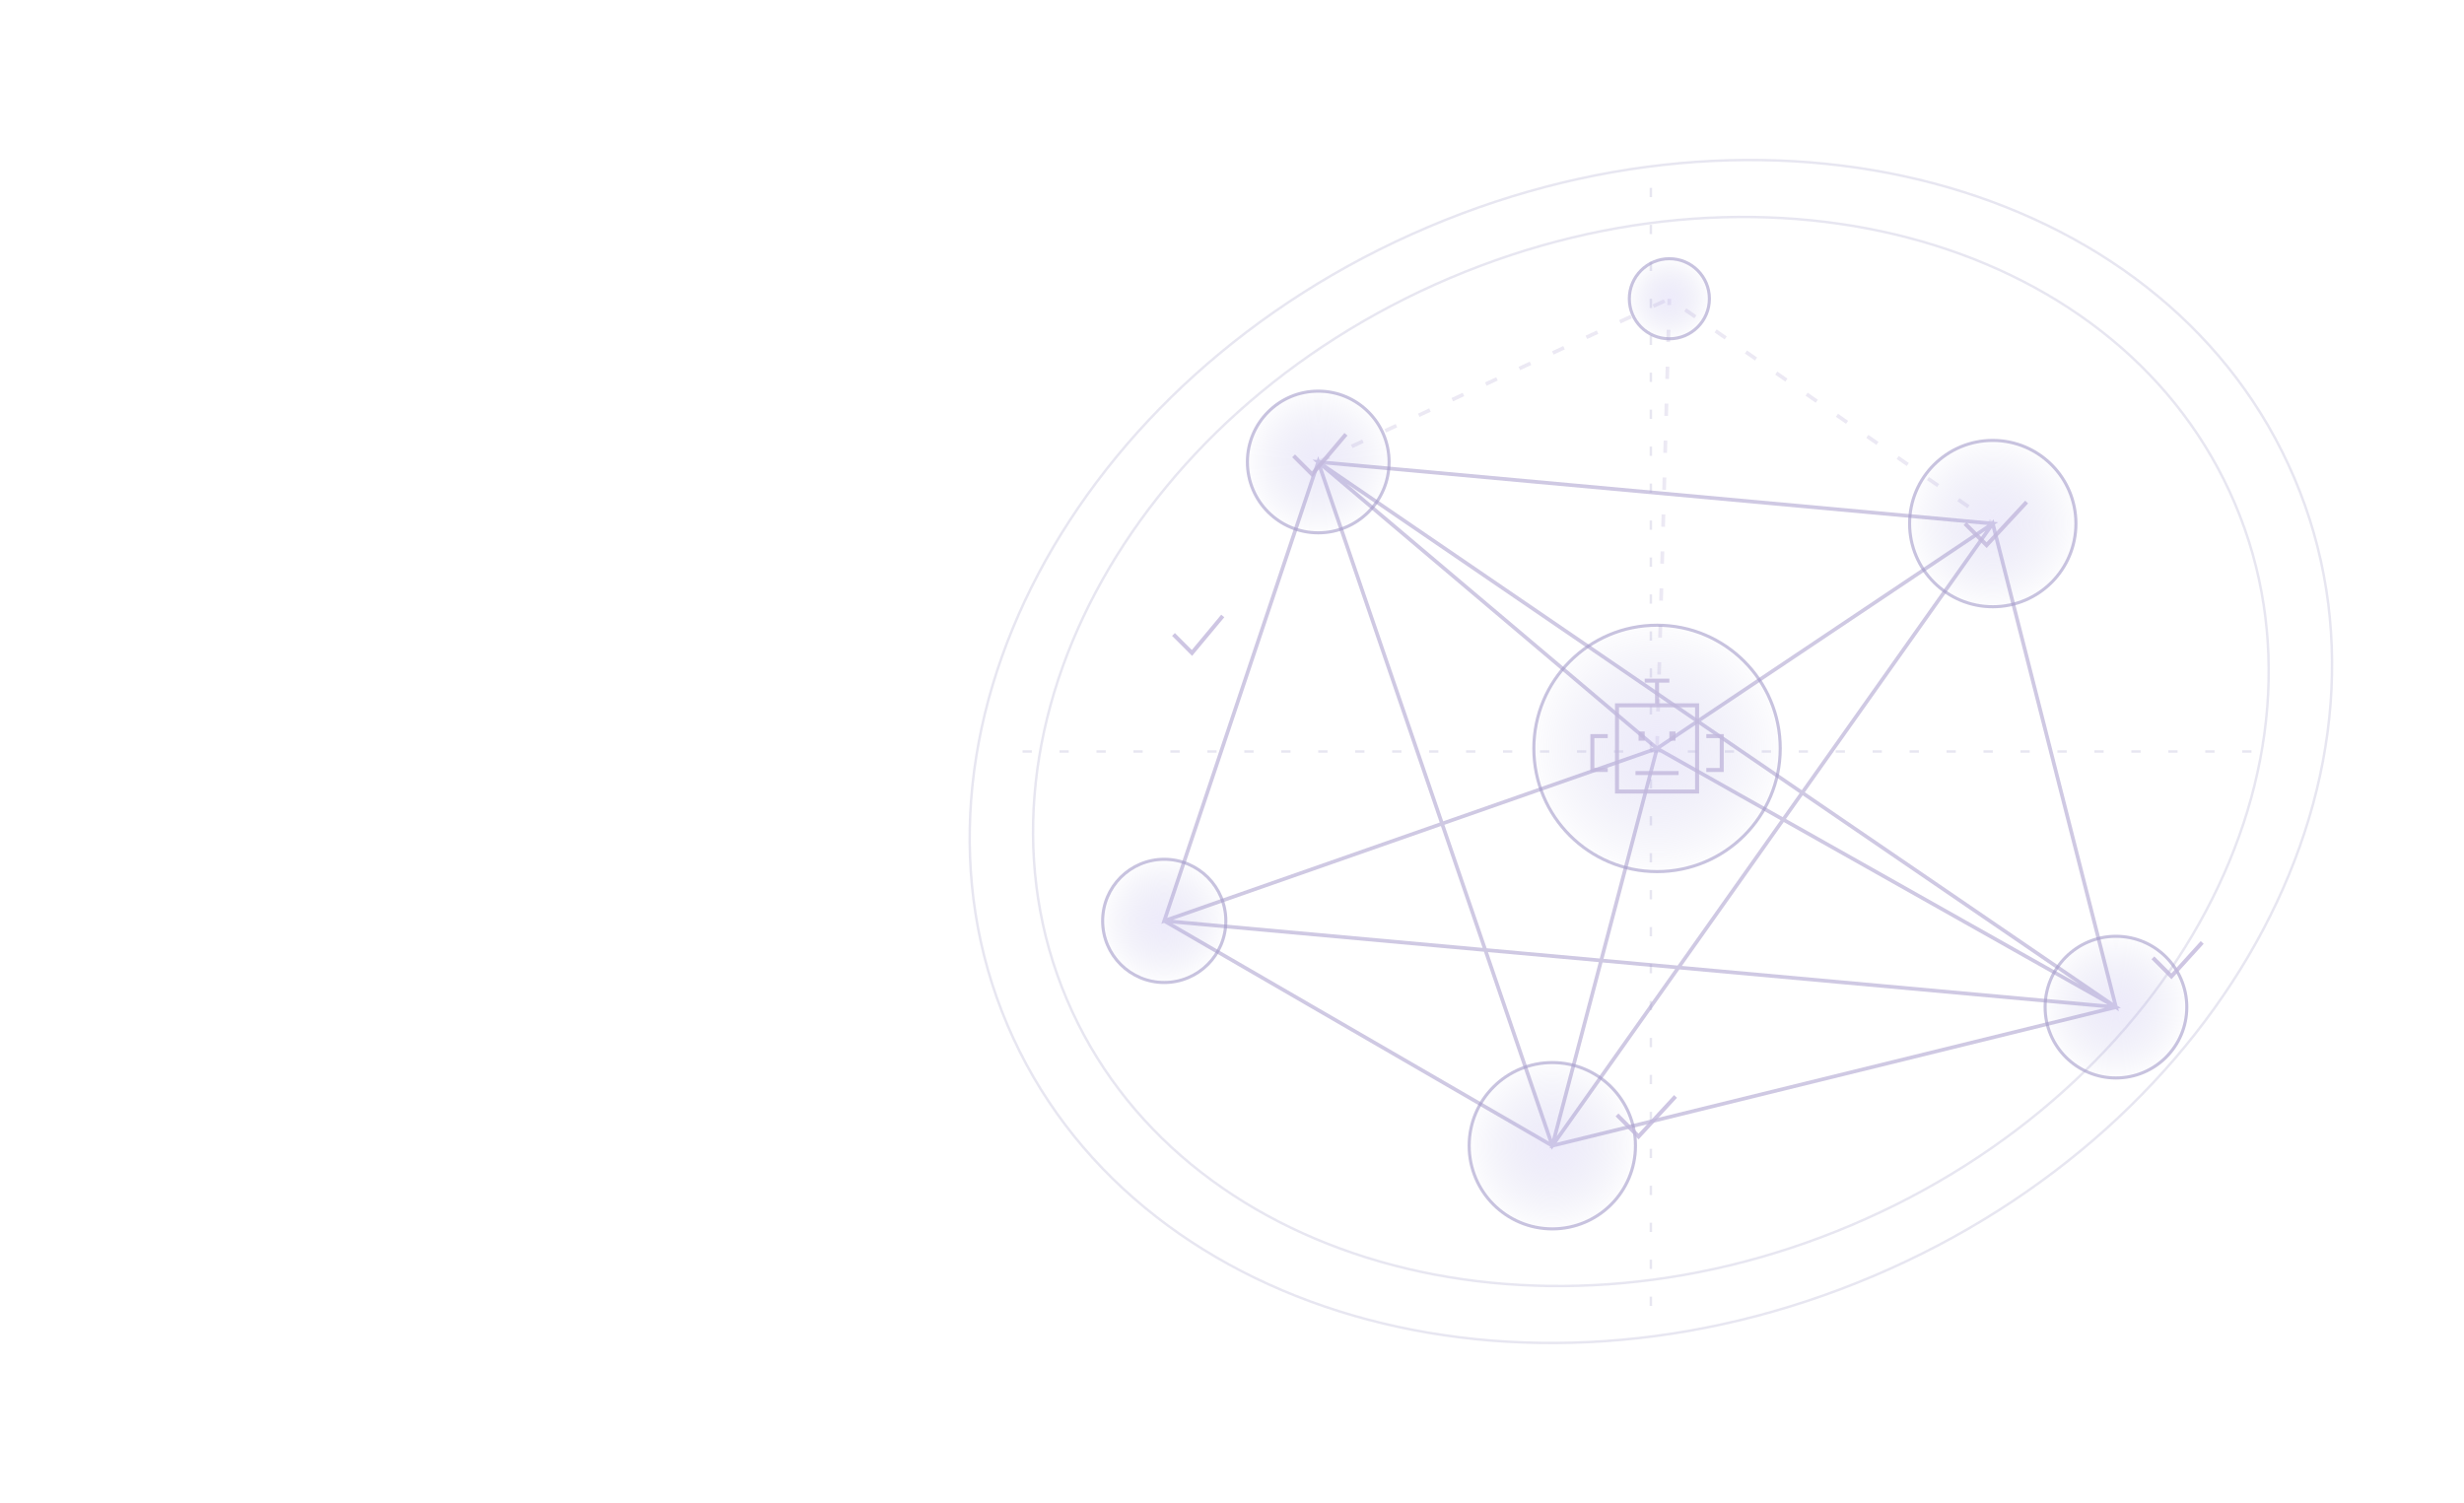
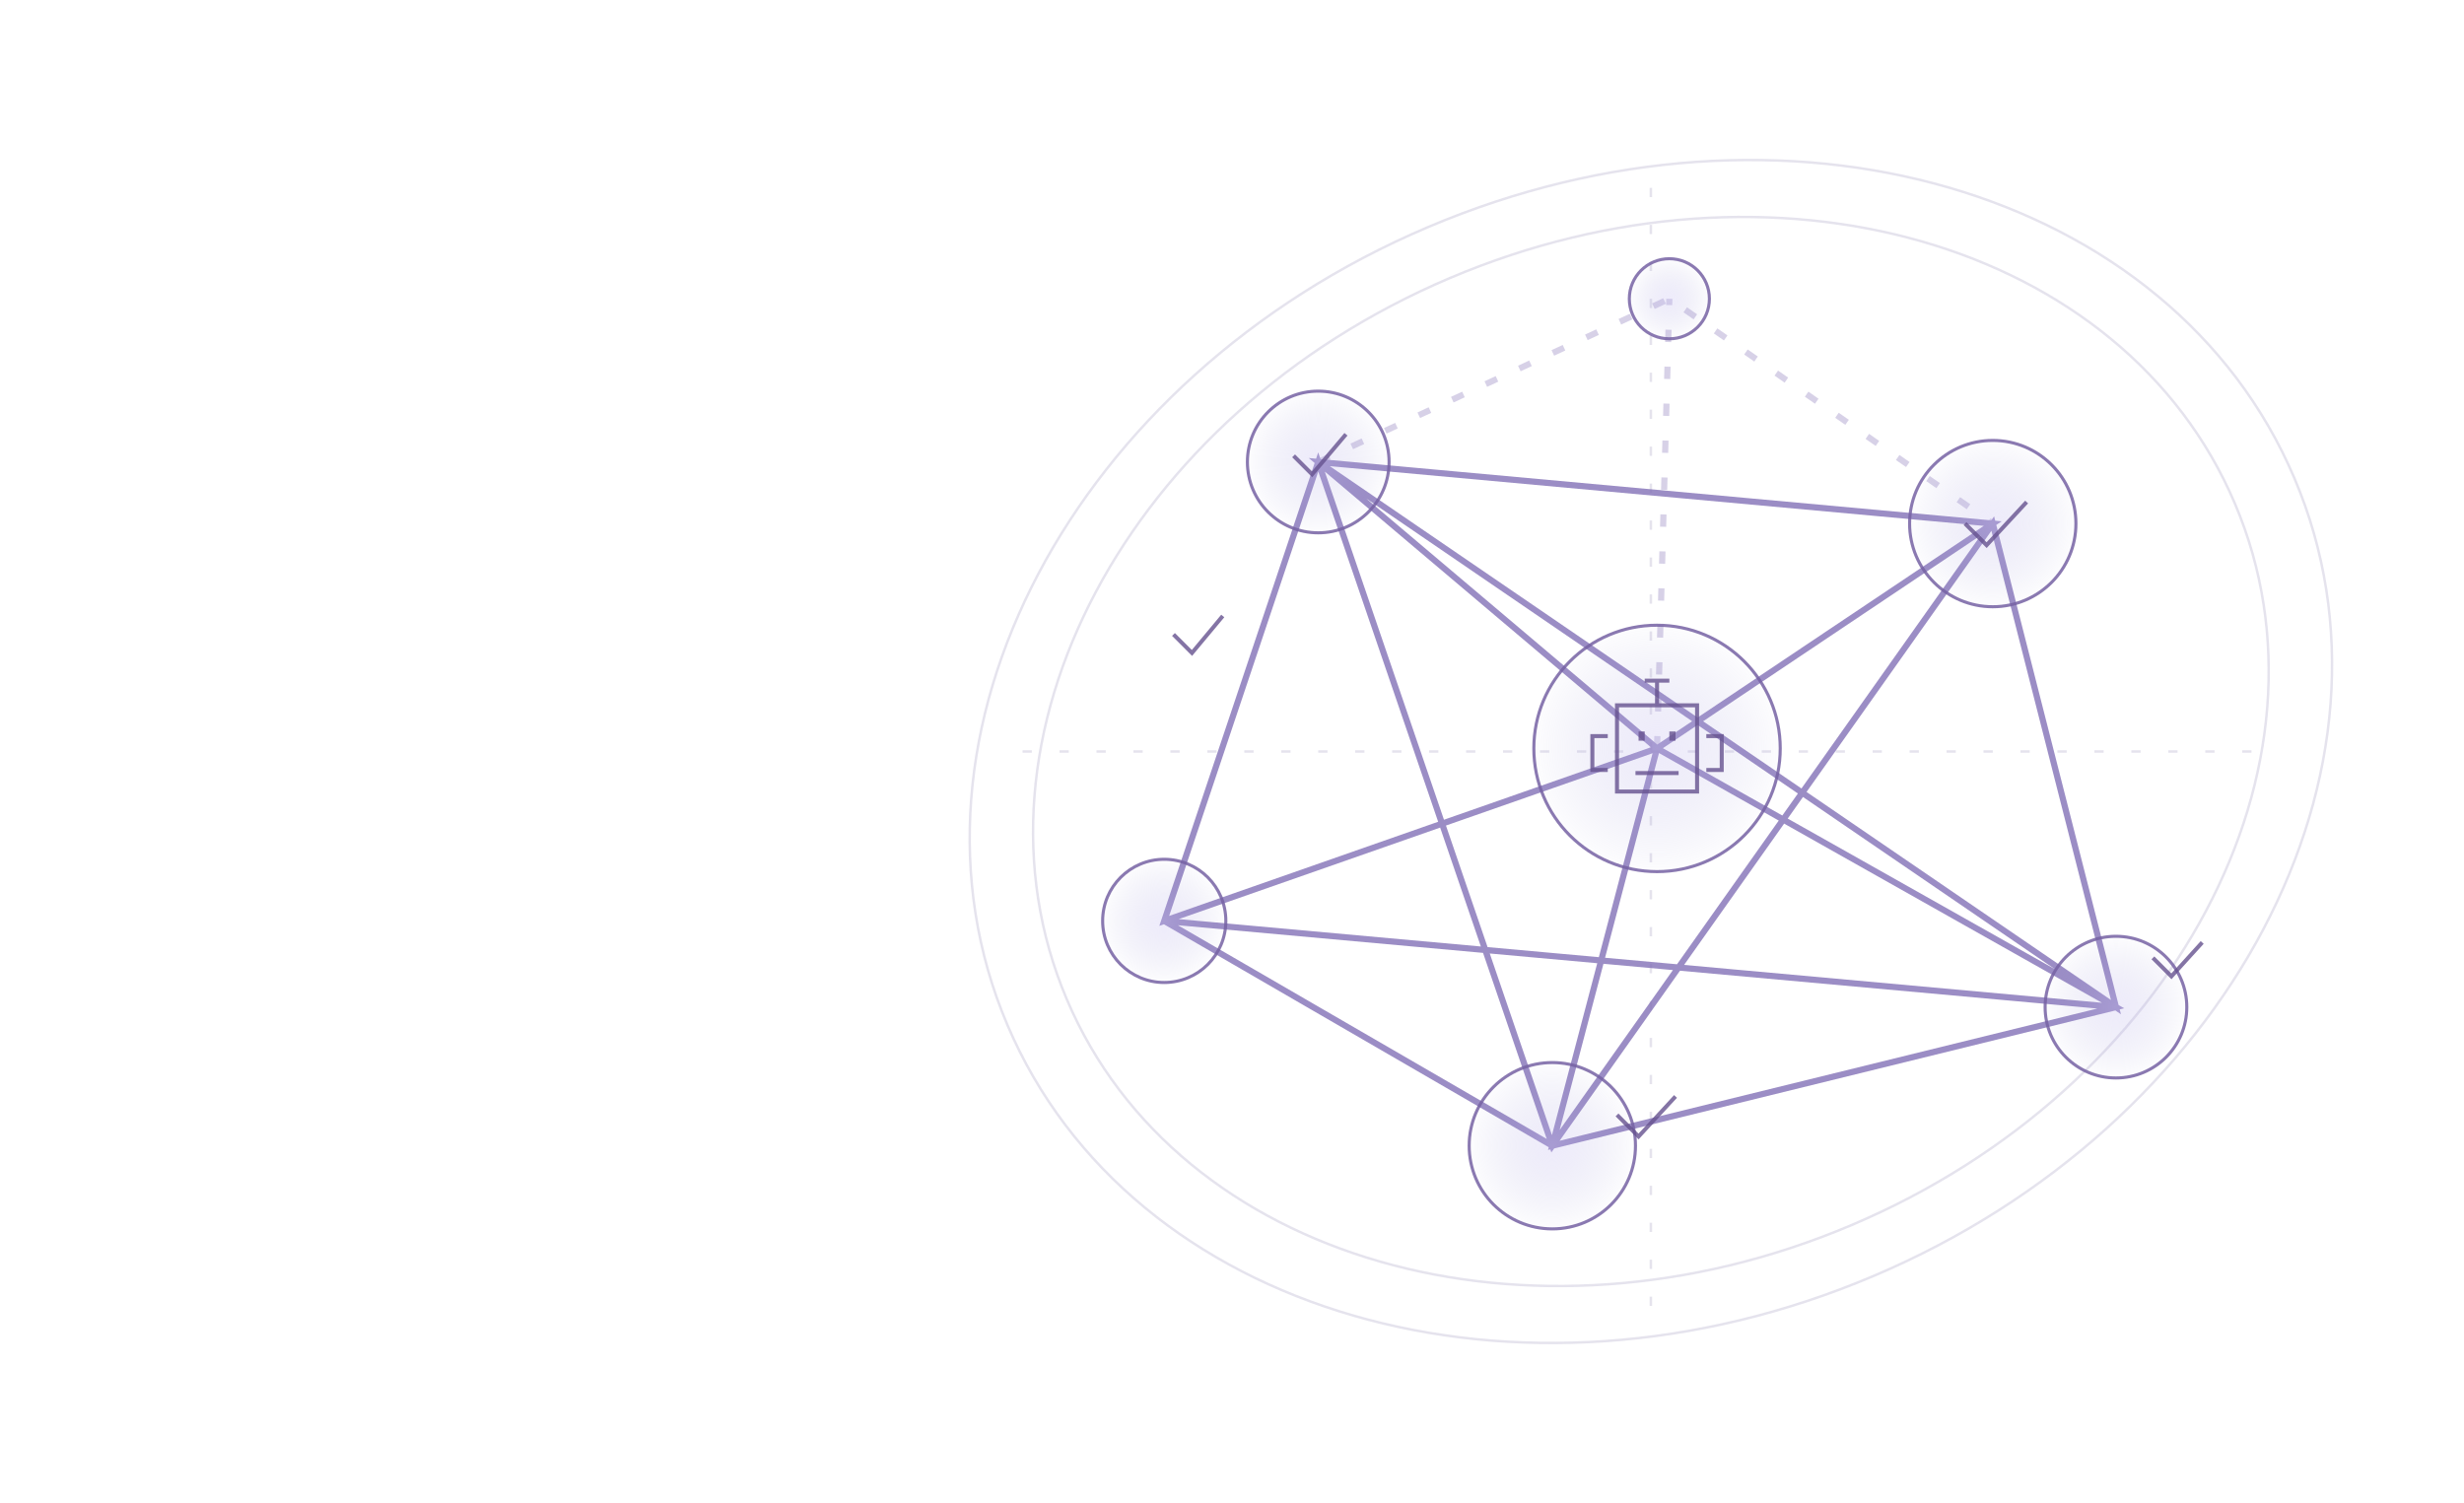
<svg xmlns="http://www.w3.org/2000/svg" viewBox="0 0 800 488" fill="none">
  <defs>
    <radialGradient id="node">
      <stop stop-color="#c7bef2" stop-opacity=".3" />
      <stop offset="1" stop-color="#8f8ccd" stop-opacity=".02" />
    </radialGradient>
  </defs>
-   <g stroke="#8984b7" stroke-width=".8" opacity=".2">
+   <g stroke="#7b72a7" stroke-width=".8" opacity=".2">
    <ellipse cx="536" cy="244" rx="206" ry="167" transform="rotate(-23 536 244)" />
    <ellipse cx="536" cy="244" rx="227" ry="185" transform="rotate(-23 536 244)" />
    <path d="M332 244h408M536 61v366" stroke-dasharray="3 9" />
  </g>
-   <g stroke="#a89ccc" stroke-width="1.2" opacity=".55">
+   <g stroke="#8270b6" stroke-width="2" opacity=".8">
    <path d="m538 243-110-93 219 20-109 73 149 84-183 45 34-129-160 56 50-149 76 222 143-202 40 157-259-177M378 299l309 28M504 372l-126-73" />
    <path d="m538 243 4-146m-114 53 114-53 105 73" stroke-dasharray="4 8" opacity=".4" />
  </g>
-   <g fill="url(#node)" stroke="#a49bc9" stroke-opacity=".6">
+   <g fill="url(#node)" stroke="#7662a4" stroke-opacity=".85">
    <circle cx="538" cy="243" r="40" />
    <circle cx="428" cy="150" r="23" />
    <circle cx="647" cy="170" r="27" />
    <circle cx="687" cy="327" r="23" />
    <circle cx="504" cy="372" r="27" />
    <circle cx="378" cy="299" r="20" />
    <circle cx="542" cy="97" r="13" />
  </g>
-   <g stroke="#c2b8dc" stroke-width="1.3" opacity=".8">
+   <g stroke="#65518e" stroke-width="1.3" opacity=".8">
    <path d="M525 229h26v28h-26zM534 221h8M538 221v8M522 239h-5v11h5M554 239h5v11h-5M531 251h14" />
    <path d="M532 239h2m8 0h2" stroke-width="3" />
    <path d="m420 148 6 6 11-13m201 29 7 7 13-14m-277 43 6 6 10-12m302 111 6 6 10-11m-190 56 7 7 12-13" />
  </g>
</svg>
